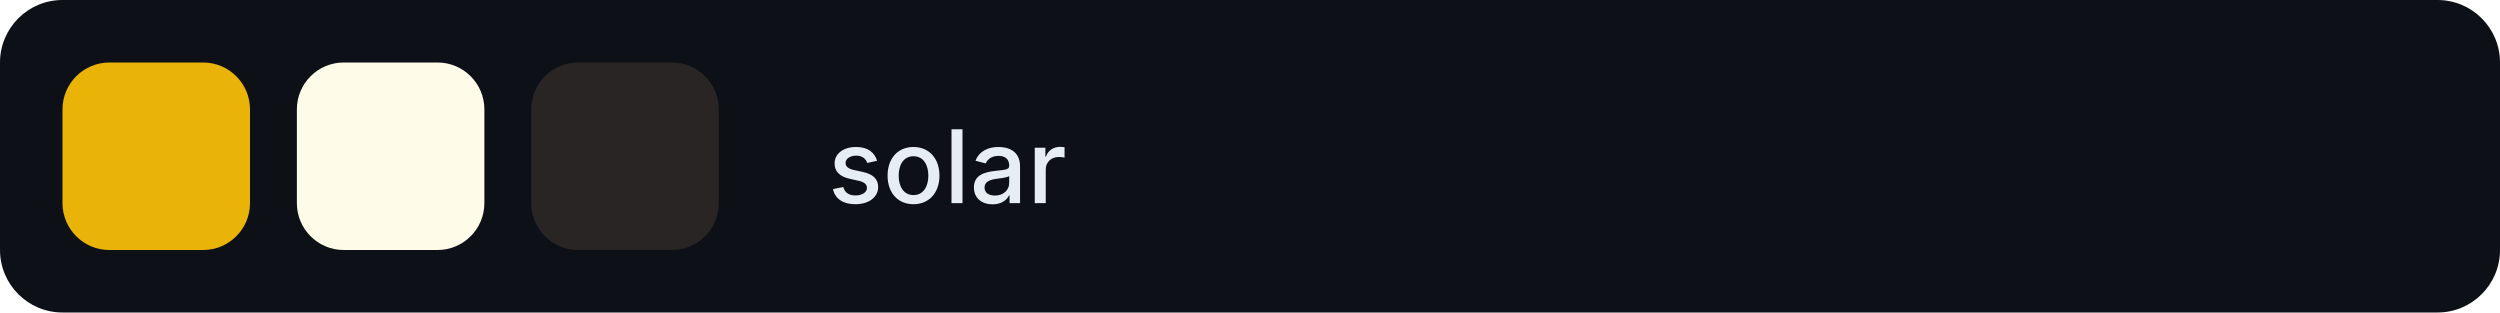
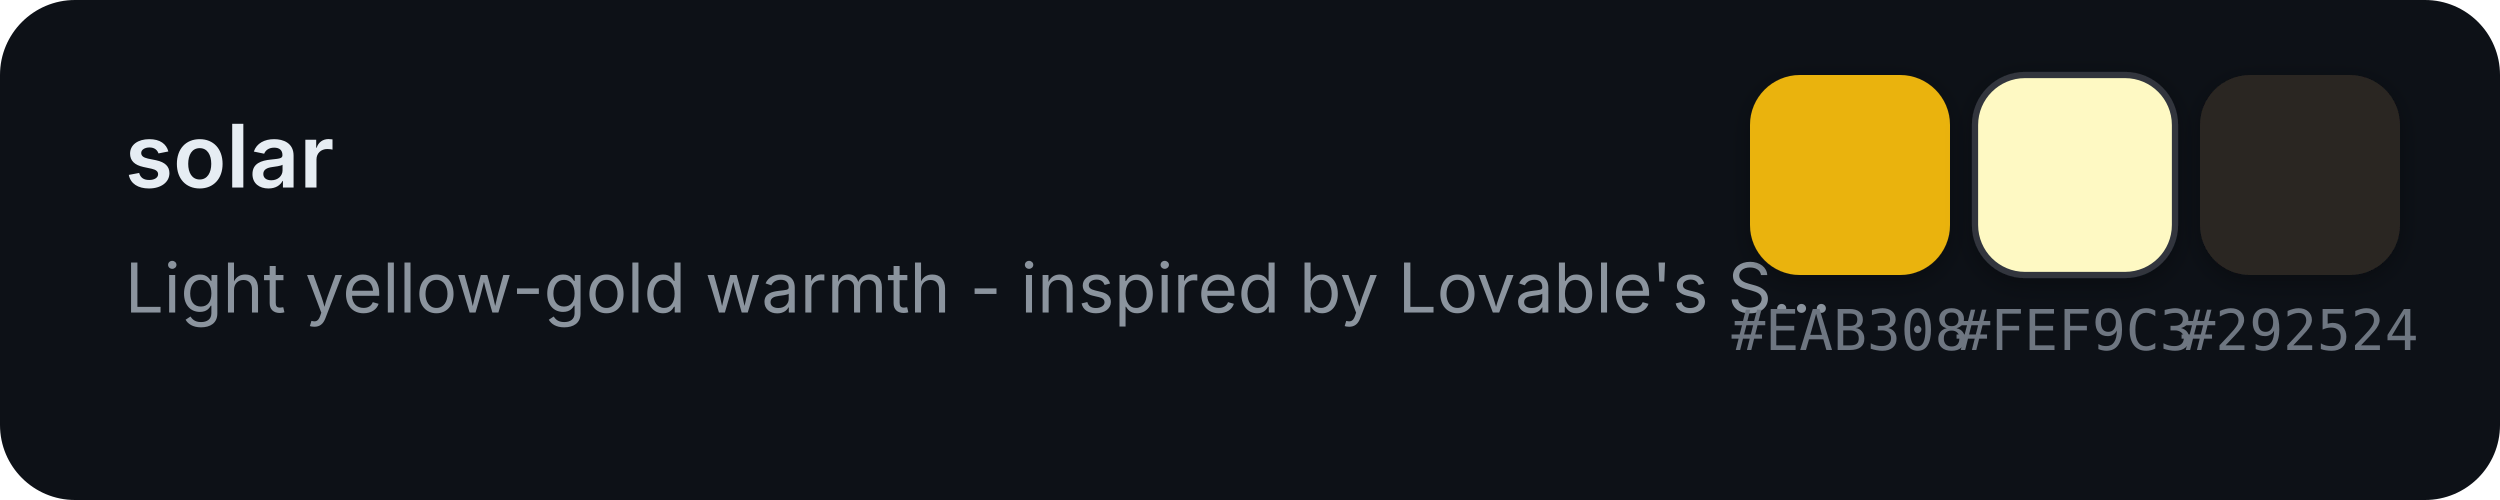
- <svg xmlns="http://www.w3.org/2000/svg" width="320" height="40" viewBox="0 0 320 40">
-   <rect width="320" height="40" fill="#0d1117" rx="8" />
-   <text x="106" y="26" font-family="system-ui, -apple-system, sans-serif" font-size="13" font-weight="500" fill="#e6edf3">solar</text>
-   <rect x="8" y="8" width="24" height="24" rx="6" fill="#EAB308" />
-   <rect x="38" y="8" width="24" height="24" rx="6" fill="#FEFCE8" />
-   <rect x="68" y="8" width="24" height="24" rx="6" fill="#292524" />
+ <svg xmlns="http://www.w3.org/2000/svg" width="400" height="80" viewBox="0 0 400 80">
+   <defs>
+     <style>
+       .bg { fill: #0d1117; }
+       .text { font-family: system-ui, -apple-system, sans-serif; fill: #e6edf3; }
+       .label { font-size: 14px; font-weight: 600; }
+       .desc { font-size: 11px; fill: #8b949e; }
+       .hex { font-size: 9px; fill: #6e7681; font-family: 'JetBrains Mono', monospace; }
+     </style>
+     <filter id="shadow" x="-20%" y="-20%" width="140%" height="140%">
+       <feDropShadow dx="0" dy="1" stdDeviation="2" flood-opacity="0.3" />
+     </filter>
+   </defs>
+   <rect width="400" height="80" fill="#0d1117" rx="12" />
+   <text x="20" y="30" class="text label">solar</text>
+   <text x="20" y="50" class="text desc">Light yellow-gold warmth - inspired by Lovable's S...</text>
+   <rect x="280" y="12" width="32" height="32" rx="8" fill="#EAB308" filter="url(#shadow)" />
+   <text x="296" y="56" class="hex" text-anchor="middle">#EAB308</text>
+   <rect x="316" y="12" width="32" height="32" rx="8" fill="#FEF9C3" stroke="#30363d" stroke-width="1" filter="url(#shadow)" />
+   <text x="332" y="56" class="hex" text-anchor="middle">#FEF9C3</text>
+   <rect x="352" y="12" width="32" height="32" rx="8" fill="#292524" filter="url(#shadow)" />
+   <text x="368" y="56" class="hex" text-anchor="middle">#292524</text>
</svg>
